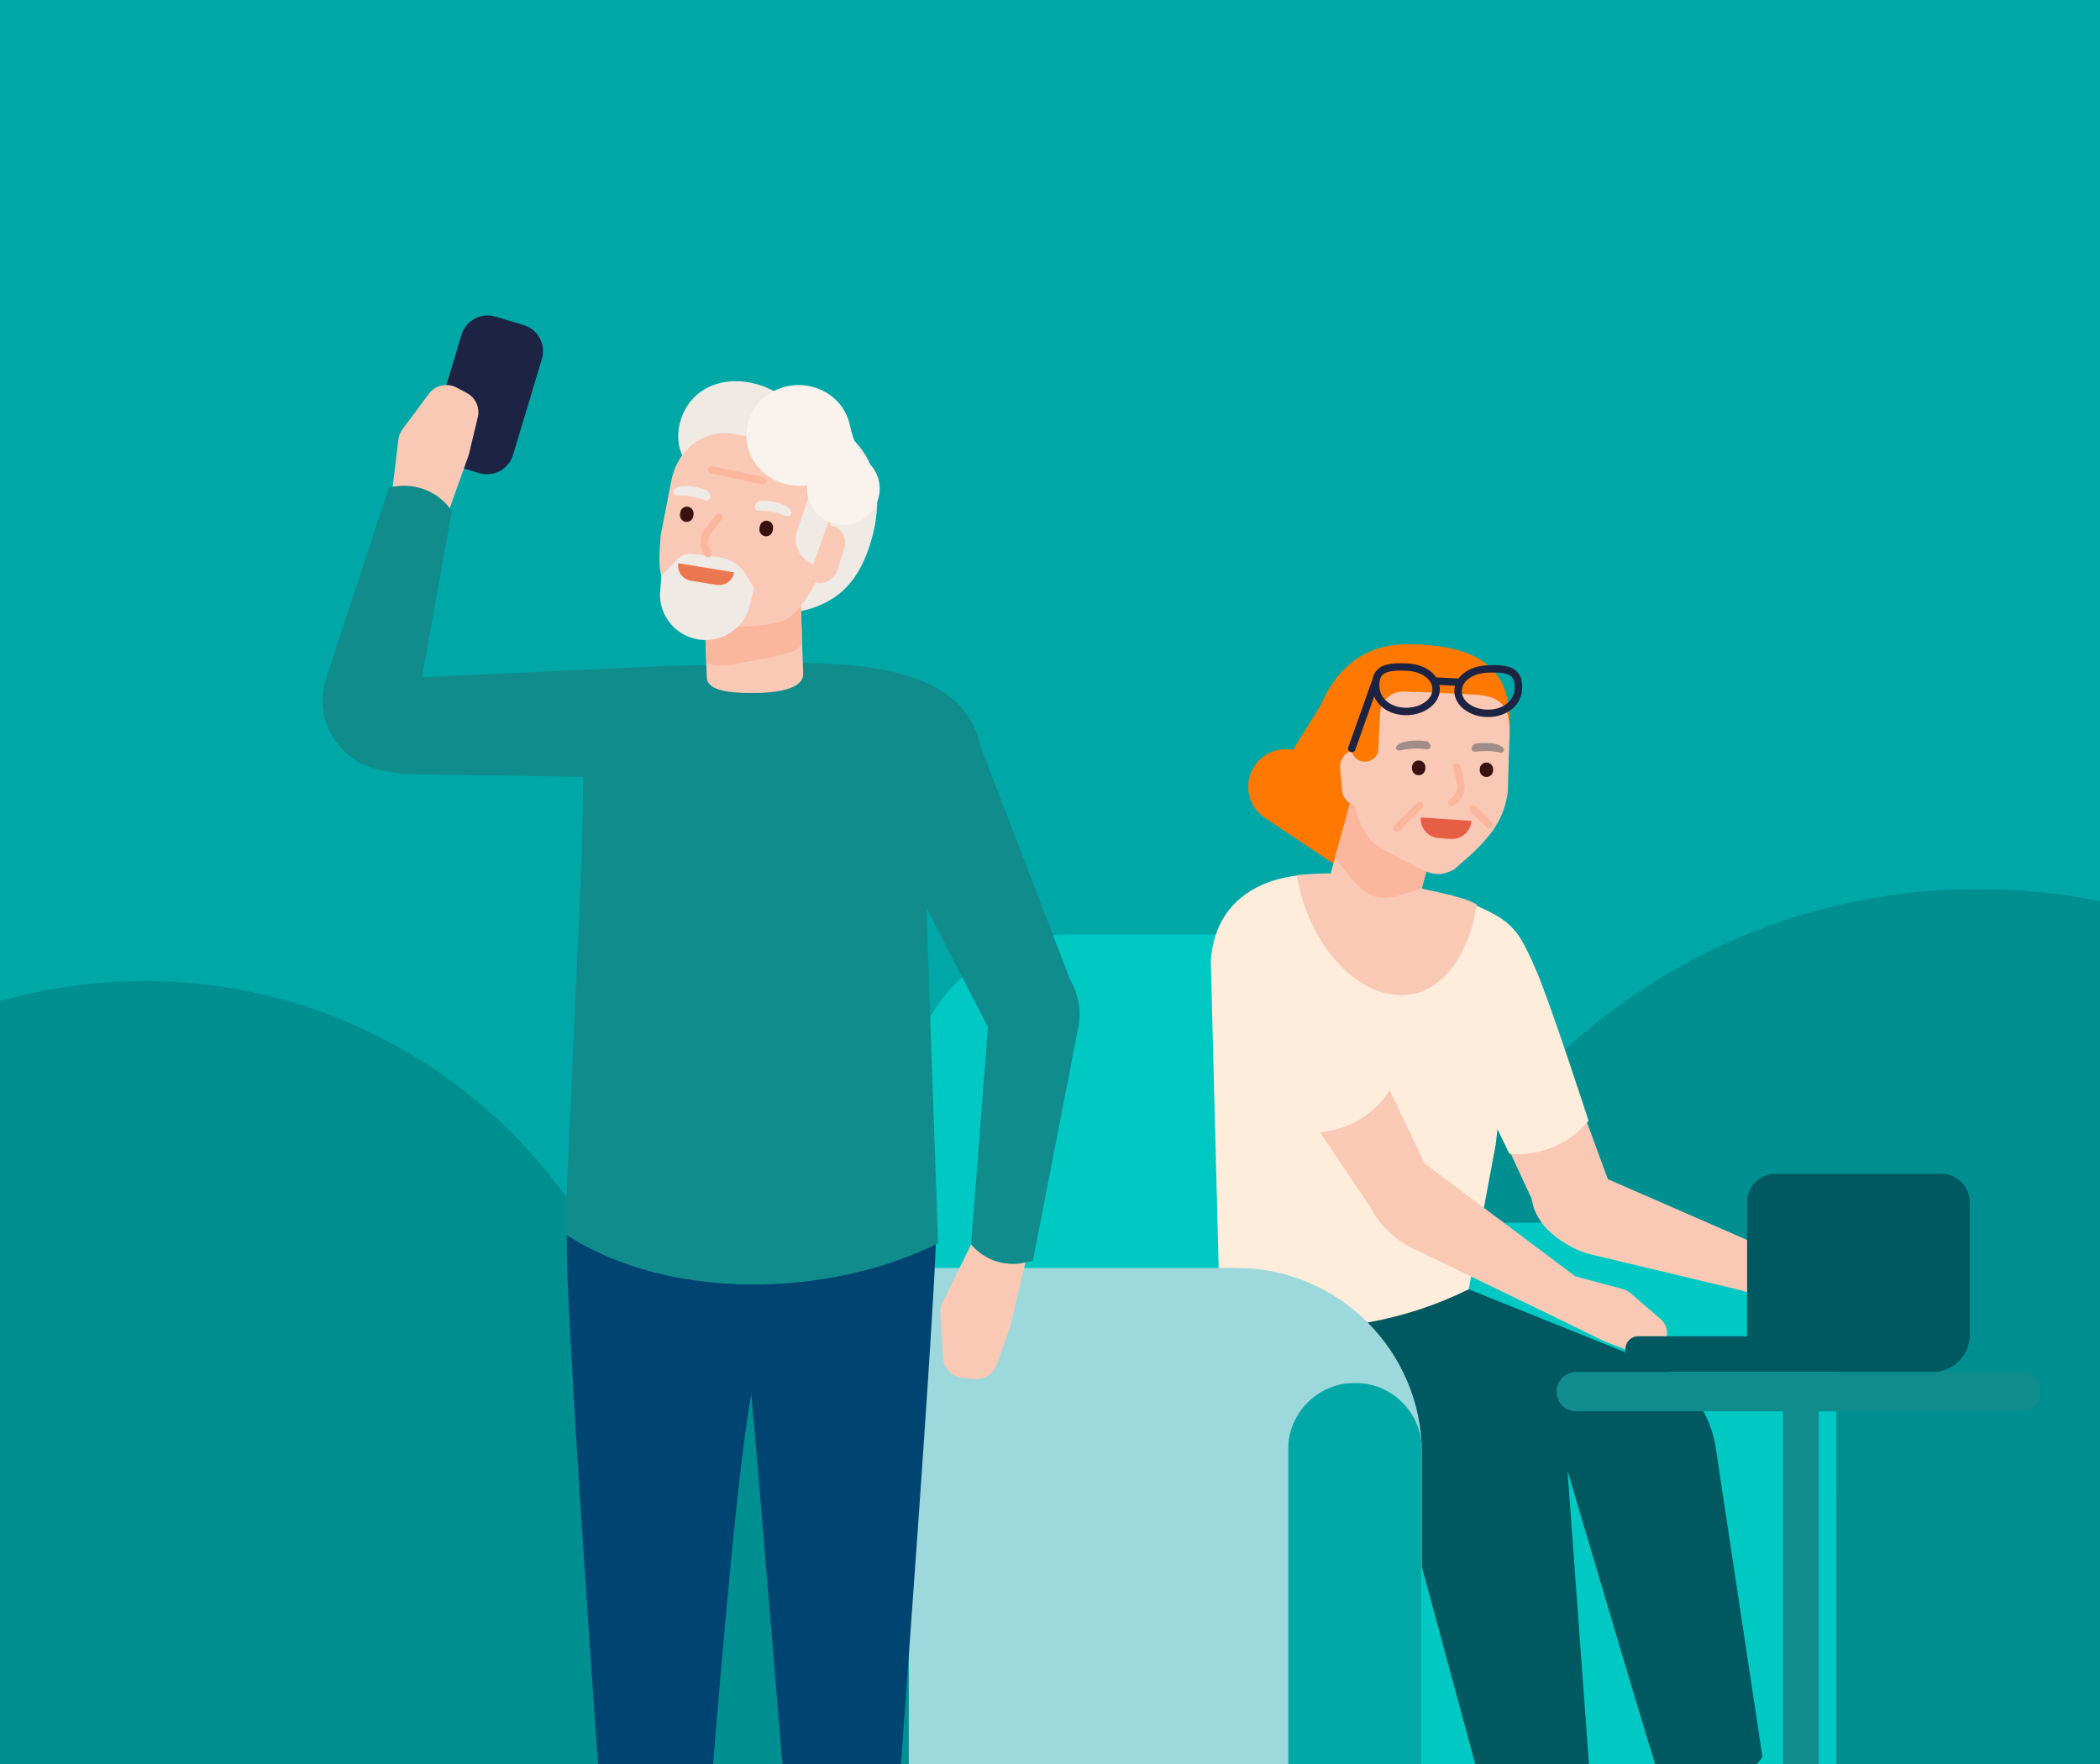
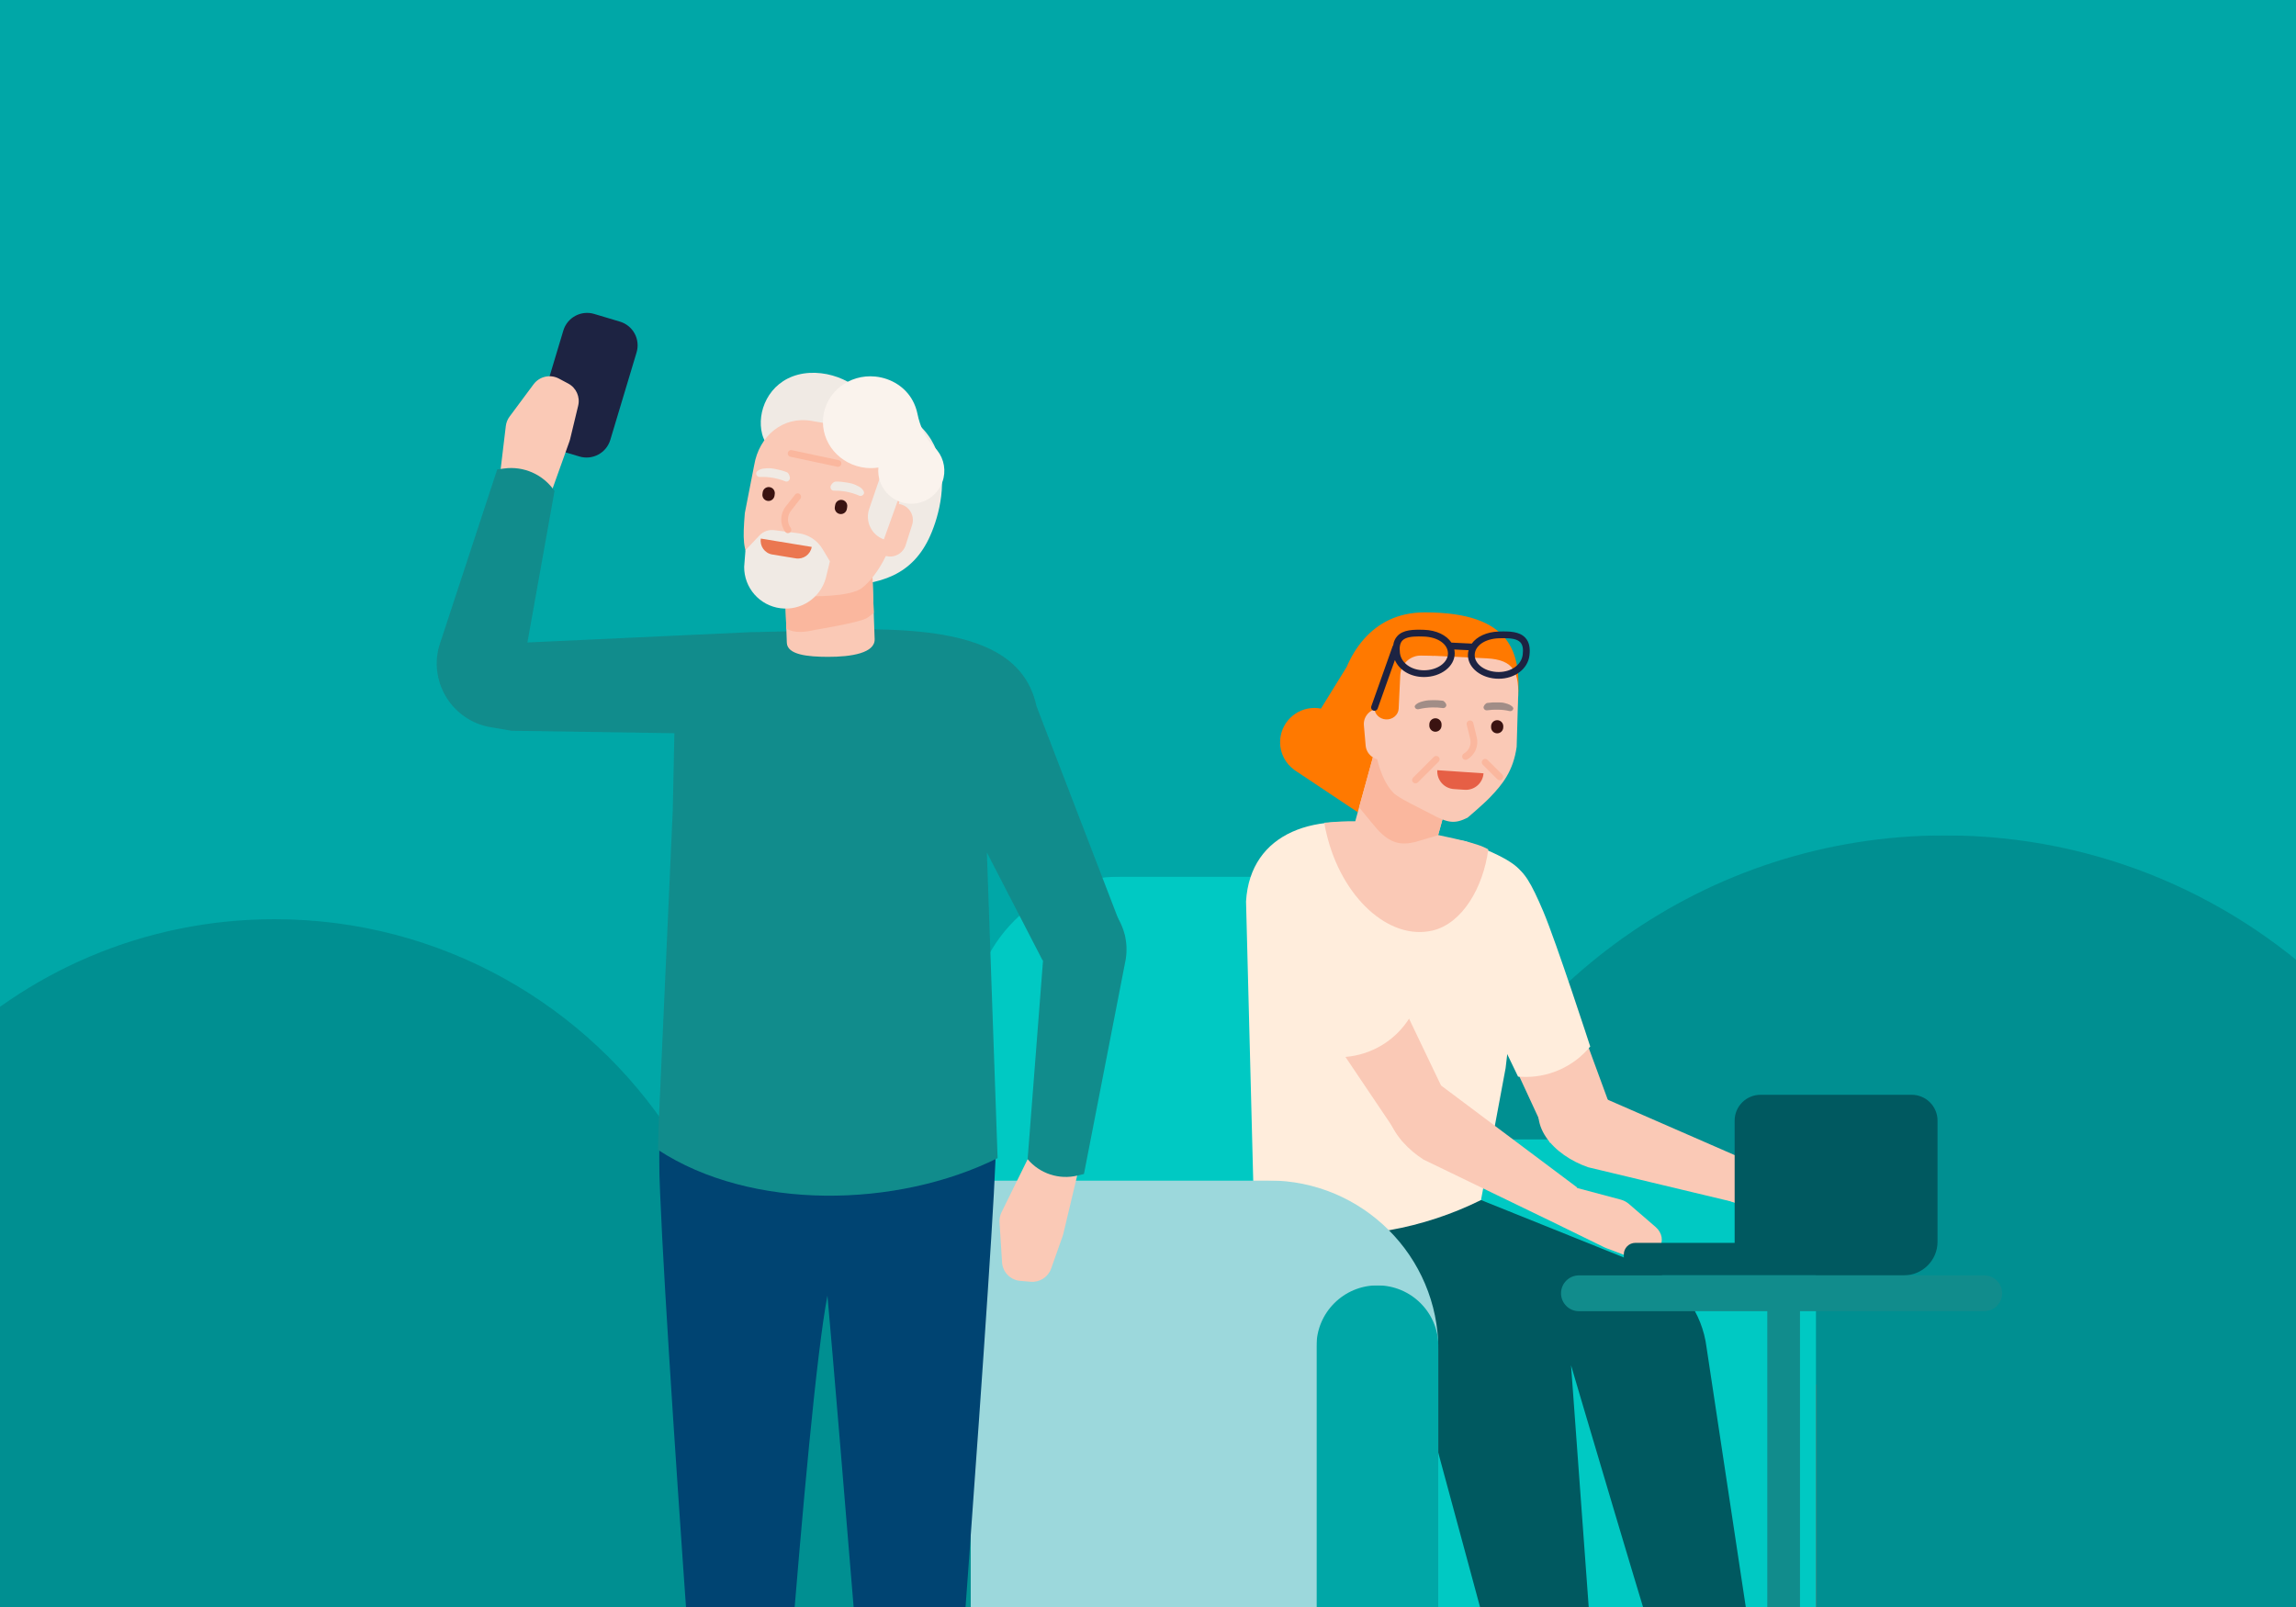
- <svg xmlns="http://www.w3.org/2000/svg" xmlns:xlink="http://www.w3.org/1999/xlink" width="375" height="315" viewBox="0 0 375 315">
+ <svg xmlns="http://www.w3.org/2000/svg" xmlns:xlink="http://www.w3.org/1999/xlink" width="450" height="315" viewBox="0 0 450 315">
  <defs>
-     <path id="a" d="M0-1h375v315H0z" />
-     <path id="c" d="M0 0h411v156.25H0z" />
+     <path id="a" d="M0 0h450v315H0z" />
+     <path id="c" d="M0 0h450v156.25H0z" />
    <path id="e" d="M.108.278h97.94v48.66H.109z" />
    <path id="g" d="M.31.045h165.713V148.21H.31z" />
    <path id="i" d="M.179.272h28.694V55.58H.179z" />
    <path id="k" d="M.34.076h30.875v65.64H.34z" />
    <path id="m" d="M.122.17h96.937v84.771H.122z" />
    <path id="o" d="M.31.175h91.67v88.611H.31z" />
    <path id="q" d="M.207.29H66.2v121.354H.207z" />
    <path id="s" d="M.108.115h23.897v68.048H.108z" />
    <path id="u" d="M.318.274h43.79v66.49H.318z" />
  </defs>
-   <g fill="none" fill-rule="evenodd" transform="translate(0 1)">
+   <g fill="none" fill-rule="evenodd">
    <mask id="b" fill="#fff">
      <use xlink:href="#a" />
    </mask>
    <use fill="#00A7A7" xlink:href="#a" />
    <g mask="url(#b)">
-       <path fill="#00A7A7" d="M-8 314h410.876V41H-8z" />
-       <g transform="translate(-8 157.75)">
+       <path fill="#00A7A7" d="M20 320h410.876V47H20z" />
+       <g transform="translate(0 163.75)">
        <mask id="d" fill="#fff">
          <use xlink:href="#c" />
        </mask>
-         <path fill="#005960" fill-opacity=".3" d="M361.246 0c-46.96 0-86.98 29.635-102.3 71.18-3.69-.377-7.435-.57-11.225-.57-28.022 0-53.57 10.555-72.876 27.893-11.533-23.298-35.443-39.402-63.165-39.766-16.507-25.458-45.214-42.308-77.868-42.308-51.184 0-92.676 41.394-92.676 92.456 0 51.063 41.492 92.457 92.676 92.457 14.765 0 28.72-3.45 41.109-9.578 10.527 6.09 22.755 9.578 35.8 9.578 10.396 0 20.272-2.217 29.184-6.198 7.68 52.538 53.022 92.887 107.816 92.887 46.96 0 86.98-29.635 102.3-71.18 3.69.376 7.435.57 11.225.57 60.182 0 108.969-48.671 108.969-108.71C470.215 48.67 421.428 0 361.245 0" mask="url(#d)" />
+         <path fill="#005960" fill-opacity=".3" d="M381.246 0c-46.96 0-86.98 29.635-102.3 71.18-3.69-.377-7.435-.57-11.225-.57-28.022 0-53.57 10.555-72.876 27.893-11.533-23.298-35.443-39.402-63.165-39.766-16.507-25.458-45.214-42.308-77.868-42.308-51.184 0-92.676 41.394-92.676 92.456 0 51.063 41.492 92.457 92.676 92.457 14.765 0 28.72-3.45 41.109-9.578 10.527 6.09 22.755 9.578 35.8 9.578 10.396 0 20.272-2.217 29.184-6.198 7.68 52.538 53.022 92.887 107.816 92.887 46.96 0 86.98-29.635 102.3-71.18 3.69.376 7.435.57 11.225.57 60.182 0 108.969-48.671 108.969-108.71C490.215 48.67 441.428 0 381.245 0" mask="url(#d)" />
      </g>
-       <path fill="#FF7900" d="M251.188 114.037c-5.328.008-9.183 2.181-11.885 5.255l-.007.009c-1.43 1.626-2.539 3.501-3.366 5.447l-5.034 8.145a6.817 6.817 0 0 0-1.273-.124c-3.717 0-6.733 3.005-6.733 6.715 0 2.228 1.091 4.199 2.771 5.42l-.006.003.094.062c.081.059.169.114.25.17l12.112 8.073.935-2.448.74.517.89-4.105c3.247 2.207 7.397 3.69 11.842 4.839 9.428 2.438 16.4-11.29 17.02-21.196.539-8.602-1.034-16.808-18.35-16.782" />
-       <g transform="translate(229.91 265.063)">
+       <path fill="#FF7900" d="M279.188 120.037c-5.328.008-9.183 2.181-11.885 5.255l-.007.009c-1.43 1.626-2.539 3.501-3.366 5.447l-5.034 8.145a6.817 6.817 0 0 0-1.273-.124c-3.717 0-6.733 3.005-6.733 6.715 0 2.228 1.091 4.199 2.771 5.42l-.006.003.094.062c.081.059.169.114.25.17l12.112 8.073.935-2.448.74.517.89-4.105c3.247 2.207 7.397 3.69 11.842 4.839 9.428 2.438 16.4-11.29 17.02-21.196.539-8.602-1.034-16.808-18.35-16.782" />
+       <g transform="translate(257.91 271.063)">
        <mask id="f" fill="#fff">
          <use xlink:href="#e" />
        </mask>
        <path fill="#C24937" d="M98.049 69.617L.108 87.223l1.103-75.92L98.049.279z" mask="url(#f)" />
      </g>
-       <g transform="translate(161.936 165.79)">
+       <g transform="translate(189.936 171.79)">
        <mask id="h" fill="#fff">
          <use xlink:href="#g" />
        </mask>
        <path fill="#00C9C3" d="M166.023 78.743c0-3.965-1.95-7.461-4.927-9.631-5.605-10.445-16.639-17.556-29.346-17.556h-29.99V9.586H72.394V.044H29.672C13.456.045.31 13.16.31 29.338V94.19h72.085V71.832h.947V173.48l70.871-3.508.069 2.796 21.509-3.865.232-.013V78.743z" mask="url(#h)" />
      </g>
-       <g transform="translate(253.737 258.421)">
+       <g transform="translate(281.737 264.421)">
        <mask id="j" fill="#fff">
          <use xlink:href="#i" />
        </mask>
        <path fill="#FAC9B6" d="M23.362.49C23.237-.867 3.596 4.568 3.596 4.568L.179 7.213 22.371 83.07l6.502.951S25.995 28.99 23.362.49" mask="url(#j)" />
      </g>
-       <g transform="translate(281.767 248.284)">
+       <g transform="translate(309.767 254.284)">
        <mask id="l" fill="#fff">
          <use xlink:href="#k" />
        </mask>
        <path fill="#FAC9B6" d="M.34 15.618l23.151 68.389c.007.037.026.074.038.113l.508 4.39 7.178 1.05L21.009.076.34 15.618z" mask="url(#l)" />
      </g>
-       <g transform="translate(217.647 229.059)">
+       <g transform="translate(245.647 235.059)">
        <mask id="n" fill="#fff">
          <use xlink:href="#m" />
        </mask>
        <path fill="#005960" d="M97.06 83.563L88.827 29.07a20.071 20.071 0 0 0-11.303-15.666L44.62.17 25.567 2.834l-.645-.488-24.8 3.471.074 8.031C.272 22.241 5.72 29.652 13.72 32.254c0 0 20.048 6.554 20.493 9.925l15.109 55.856s4.513.638 9.855-.288c4.89-.844 7.51-4.684 7.51-4.684l-4.42-60.496S79.174 89.879 79.5 89.879c9.66.138 16.951-4.253 17.56-6.316" mask="url(#n)" />
      </g>
-       <path fill="#FAC9B6" d="M287.605 210.904l-11.804 7.118-17.591-38.019c-4.439-9.985-2.62-12.757 2-14.868 6.331-2.8 11.227 2.802 13.39 7.644l14.005 38.125zM308.814 220.26l-2.395 7.305 10.77 4.284c.113.044.232.088.35.12l5.775 1.707c1.51.444 3.071-.056 3.792-1.226l.84-1.35c.784-1.27.351-2.959-1.009-3.966l-5.579-4.128a4.095 4.095 0 0 0-1.63-.707l-10.914-2.038z" />
-       <path fill="#FAC9B6" d="M283.26 222.8l28.512 6.823h.458c2.395-2.308 2.94-5.379 1.498-8.443l-36.842-16.08-2.026 2.778c-4.087 6.466 1.674 12.589 8.4 14.922" />
-       <path fill="#FFEDDC" d="M262.266 229.229a66.797 66.797 0 0 1-36.705 6.573l-7.692-.82-1.655-64.29c.815-13.59 13.792-18.03 28.649-14.27l14.375 2.48c16.563 6.523 11.917 6.933 10.206 24.538l-2.357 19.934-4.821 25.855z" />
-       <path fill="#FAC9B6" d="M254.43 206.77l-7.605 10.932-25.753-38.25c-5.485-9.452-2.733-13 1.637-15.592 5.992-3.46 11.465 1.586 14.136 6.17l17.585 36.74z" />
-       <path fill="#FFEDDC" d="M248.355 193.381a16.352 16.352 0 0 1-12.632 7.792l-.527.044-14.456-21.533c-5.486-9.452-2.627-13.548 1.743-16.14 5.993-3.46 12.112 1.663 14.782 6.246l11.09 23.591zM283.675 199.134a16.372 16.372 0 0 1-13.61 5.935l-.533-.03-11.26-23.352c-4.1-10.13-.69-13.784 4-15.734 6.426-2.583 7.385-4.652 12.2 6.701 2.539 5.985 9.203 26.48 9.203 26.48" />
-       <path fill="#FAC9B6" d="M278.954 226.296l-2.946 7.098 10.413 5.091a3.4 3.4 0 0 0 .344.15l5.624 2.133c1.473.563 3.071.181 3.874-.932l.94-1.282c.878-1.207.577-2.92-.702-4.034l-5.253-4.534a4.033 4.033 0 0 0-1.568-.832l-10.726-2.858z" />
-       <path fill="#FAC9B6" d="M251.026 221.311l24.982 12.083s5.742-3.358 5.046-6.673L248.9 202.624l-2.607 2.239c-5.467 5.36-1.273 12.64 4.733 16.448M263.695 160.505c-2.156-1.343-7.811-2.356-11.322-3.14l-11.09-1.968c-3.297-.735-7.084-.325-9.723-.128.144 1.012.195 1.142.433 2.17 2.952 12.478 12.25 20.968 20.775 18.963 5.8-1.363 9.918-8.36 10.927-15.897" />
-       <path fill="#FAC9B6" d="M252.612 162.26l5.103-18.586-15.76-4.449-5.11 18.586c-.714 2.522 3.442 4.246 7.711 5.243 3.667.855 7.441 1.368 8.056-.794" />
-       <path fill="#FAB79E" d="M241.729 140.132l15.76 4.449-3.63 13.136c-2.22.673-4.532 1.342-4.532 1.342-2.746.646-4.796.31-7.379-2.49 0 0-2.42-2.864-3.573-4.317l3.354-12.12z" />
-       <path fill="#FAC9B6" d="M245.064 149.376c1.09 1.134 5.516 3.151 7.372 4.16 3.348 1.82 4.677 2.002 7.203.74 0 0 3.066-2.596 4.426-4.017 2.414-2.52 4.533-5.13 5.19-9.874l.264-9.104c.295-5.451-.715-7.963-6.181-8.237l-12.701-.614c-5.285-.265-8.382 1.933-8.883 7.186-.094.985-.377 9.697-.377 9.697 0 1.463.91 7.174 3.687 10.063" />
-       <path fill="#FAC9B6" d="M242.932 142.89l4.502-.392-.772-8.809-3.761-.726c-1.975-.381-3.761 1.227-3.586 3.224l.345 3.96a3.02 3.02 0 0 0 3.272 2.743" />
-       <path fill="#FAB79E" d="M259.238 142.95a.674.674 0 0 1-.577-.331.664.664 0 0 1 .245-.903 2.63 2.63 0 0 0 1.241-2.889l-.67-2.749a.662.662 0 1 1 1.284-.314l.671 2.75a3.952 3.952 0 0 1-1.862 4.347.67.67 0 0 1-.332.088" />
-       <path fill="#3A1311" d="M265.407 137.747a1.195 1.195 0 0 1-1.166-1.221l.006-.253a1.196 1.196 0 0 1 2.388.054l-.006.254a1.196 1.196 0 0 1-1.222 1.166M253.301 137.433a1.202 1.202 0 0 1-1.166-1.22l.006-.254a1.196 1.196 0 0 1 1.223-1.166 1.202 1.202 0 0 1 1.172 1.22l-.006.254a1.205 1.205 0 0 1-1.229 1.166" />
-       <path fill="#A18D87" d="M254.925 132.793a.612.612 0 0 0 .545-.509c.05-.326-.388-.888-.727-.935-.746-.104-1.298-.12-2.056-.103-.984.024-1.286.062-2.232.342-.677.2-1.254.67-1.179.991a.62.62 0 0 0 .74.438c.884-.21 1.78-.325 2.677-.347.696-.016 1.392.025 2.075.12a.59.59 0 0 0 .157.003M263.313 133.233a.613.613 0 0 1-.546-.508c-.05-.327.39-.89.728-.936.745-.105 1.291-.12 2.056-.103.984.023.922-.01 1.874.27.671.2 1.254.67 1.173.991a.62.62 0 0 1-.74.438c-.878-.209-1.417-.253-2.313-.275a12.835 12.835 0 0 0-2.075.12.606.606 0 0 1-.157.003" />
-       <path fill="#E65F45" d="M256.943 148.67l2.113.143a3.473 3.473 0 0 0 3.705-3.23l-9.059-.61a3.479 3.479 0 0 0 3.241 3.696" />
-       <path fill="#FF7900" d="M243.647 135.017c-1.304-.063-2.326-1.11-2.263-2.325l.476-9.906c.057-1.217 2.439-1.275 2.439-1.275 1.304.062 8.77-.174 8.708 1.043l-2.414-.056a4.06 4.06 0 0 0-4.15 3.857l-.314 6.565c-.062 1.216-1.178 2.16-2.482 2.097" />
-       <g transform="translate(161.936 225.214)">
+       <path fill="#FAC9B6" d="M315.605 216.904l-11.804 7.118-17.591-38.019c-4.439-9.985-2.62-12.757 2-14.868 6.331-2.8 11.227 2.802 13.39 7.644l14.005 38.125zM336.814 226.26l-2.395 7.305 10.77 4.284c.113.044.232.088.35.12l5.775 1.707c1.51.444 3.071-.056 3.792-1.226l.84-1.35c.784-1.27.351-2.959-1.009-3.966l-5.579-4.128a4.095 4.095 0 0 0-1.63-.707l-10.914-2.038z" />
+       <path fill="#FAC9B6" d="M311.26 228.8l28.512 6.823h.458c2.395-2.308 2.94-5.379 1.498-8.443l-36.842-16.08-2.026 2.778c-4.087 6.466 1.674 12.589 8.4 14.922" />
+       <path fill="#FFEDDC" d="M290.266 235.229a66.797 66.797 0 0 1-36.705 6.573l-7.692-.82-1.655-64.29c.815-13.59 13.792-18.03 28.649-14.27l14.375 2.48c16.563 6.523 11.917 6.933 10.206 24.538l-2.357 19.934-4.821 25.855z" />
+       <path fill="#FAC9B6" d="M282.43 212.77l-7.605 10.932-25.753-38.25c-5.485-9.452-2.733-13 1.637-15.592 5.992-3.46 11.465 1.586 14.136 6.17l17.585 36.74z" />
+       <path fill="#FFEDDC" d="M276.355 199.381a16.352 16.352 0 0 1-12.632 7.792l-.527.044-14.456-21.533c-5.486-9.452-2.627-13.548 1.743-16.14 5.993-3.46 12.112 1.663 14.782 6.246l11.09 23.591zM311.675 205.134a16.372 16.372 0 0 1-13.61 5.935l-.533-.03-11.26-23.352c-4.1-10.13-.69-13.784 4-15.734 6.426-2.583 7.385-4.652 12.2 6.701 2.539 5.985 9.203 26.48 9.203 26.48" />
+       <path fill="#FAC9B6" d="M306.954 232.296l-2.946 7.098 10.413 5.091a3.4 3.4 0 0 0 .344.15l5.624 2.133c1.473.563 3.071.181 3.874-.932l.94-1.282c.878-1.207.577-2.92-.702-4.034l-5.253-4.534a4.033 4.033 0 0 0-1.568-.832l-10.726-2.858z" />
+       <path fill="#FAC9B6" d="M279.026 227.311l24.982 12.083s5.742-3.358 5.046-6.673L276.9 208.624l-2.607 2.239c-5.467 5.36-1.273 12.64 4.733 16.448M291.695 166.505c-2.156-1.343-7.811-2.356-11.322-3.14l-11.09-1.968c-3.297-.735-7.084-.325-9.723-.128.144 1.012.195 1.142.433 2.17 2.952 12.478 12.25 20.968 20.775 18.963 5.8-1.363 9.918-8.36 10.927-15.897" />
+       <path fill="#FAC9B6" d="M280.612 168.26l5.103-18.586-15.76-4.449-5.11 18.586c-.714 2.522 3.442 4.246 7.711 5.243 3.667.855 7.441 1.368 8.056-.794" />
+       <path fill="#FAB79E" d="M269.729 146.132l15.76 4.449-3.63 13.136c-2.22.673-4.532 1.342-4.532 1.342-2.746.646-4.796.31-7.379-2.49 0 0-2.42-2.864-3.573-4.317l3.354-12.12z" />
+       <path fill="#FAC9B6" d="M273.064 155.376c1.09 1.134 5.516 3.151 7.372 4.16 3.348 1.82 4.677 2.002 7.203.74 0 0 3.066-2.596 4.426-4.017 2.414-2.52 4.533-5.13 5.19-9.874l.264-9.104c.295-5.451-.715-7.963-6.181-8.237l-12.701-.614c-5.285-.265-8.382 1.933-8.883 7.186-.094.985-.377 9.697-.377 9.697 0 1.463.91 7.174 3.687 10.063" />
+       <path fill="#FAC9B6" d="M270.932 148.89l4.502-.392-.772-8.809-3.761-.726c-1.975-.381-3.761 1.227-3.586 3.224l.345 3.96a3.02 3.02 0 0 0 3.272 2.743" />
+       <path fill="#FAB79E" d="M287.238 148.95a.674.674 0 0 1-.577-.331.664.664 0 0 1 .245-.903 2.63 2.63 0 0 0 1.241-2.889l-.67-2.749a.662.662 0 1 1 1.284-.314l.671 2.75a3.952 3.952 0 0 1-1.862 4.347.67.67 0 0 1-.332.088" />
+       <path fill="#3A1311" d="M293.407 143.747a1.195 1.195 0 0 1-1.166-1.221l.006-.253a1.196 1.196 0 0 1 2.388.054l-.006.254a1.196 1.196 0 0 1-1.222 1.166M281.301 143.433a1.202 1.202 0 0 1-1.166-1.22l.006-.254a1.196 1.196 0 0 1 1.223-1.166 1.202 1.202 0 0 1 1.172 1.22l-.006.254a1.205 1.205 0 0 1-1.229 1.166" />
+       <path fill="#A18D87" d="M282.925 138.793a.612.612 0 0 0 .545-.509c.05-.326-.388-.888-.727-.935-.746-.104-1.298-.12-2.056-.103-.984.024-1.286.062-2.232.342-.677.2-1.254.67-1.179.991a.62.62 0 0 0 .74.438c.884-.21 1.78-.325 2.677-.347.696-.016 1.392.025 2.075.12a.59.59 0 0 0 .157.003M291.313 139.233a.613.613 0 0 1-.546-.508c-.05-.327.39-.89.728-.936.745-.105 1.291-.12 2.056-.103.984.023.922-.01 1.874.27.671.2 1.254.67 1.173.991a.62.62 0 0 1-.74.438c-.878-.209-1.417-.253-2.313-.275a12.835 12.835 0 0 0-2.075.12.606.606 0 0 1-.157.003" />
+       <path fill="#E65F45" d="M284.943 154.67l2.113.143a3.473 3.473 0 0 0 3.705-3.23l-9.059-.61a3.479 3.479 0 0 0 3.241 3.696" />
+       <path fill="#FF7900" d="M271.647 141.017c-1.304-.063-2.326-1.11-2.263-2.325l.476-9.906c.057-1.217 2.439-1.275 2.439-1.275 1.304.062 8.77-.174 8.708 1.043l-2.414-.056a4.06 4.06 0 0 0-4.15 3.857l-.314 6.565c-.062 1.216-1.178 2.16-2.482 2.097" />
+       <g transform="translate(189.936 231.214)">
        <mask id="p" fill="#fff">
          <use xlink:href="#o" />
        </mask>
        <path fill="#9CD8DC" d="M58.722.175H.31v112.456l67.772 14.44 23.897-4.978v-88.74C91.98 15.03 77.091.175 58.722.175" mask="url(#p)" />
      </g>
-       <path fill="#1D2342" d="M270.961 119.022c-1.153-1.259-3.14-1.301-5.247-1.23-2.351.078-4.263.991-5.26 2.365l-3.987-.196c-.965-1.453-2.928-2.427-5.36-2.507-2.106-.07-4.1-.029-5.247 1.23-.433.474-.703 1.07-.803 1.797a.598.598 0 0 0-.106.17l-4.194 11.82a.662.662 0 0 0 1.247.442l3.386-9.538c.84 1.988 3.046 3.334 5.698 3.334 3.323 0 6.025-2.076 6.025-4.627 0-.264-.032-.52-.082-.77l2.803.139a3.808 3.808 0 0 0-.132.969c0 2.55 2.708 4.627 6.03 4.627 3.16 0 5.7-1.911 6.025-4.545.194-1.544-.062-2.682-.796-3.48m-19.873 6.365c-2.482 0-4.463-1.424-4.714-3.387-.138-1.136.012-1.93.464-2.424.62-.678 1.868-.821 3.222-.821.333 0 .671.01 1.003.02 2.74.092 4.727 1.482 4.727 3.307 0 1.822-2.113 3.305-4.702 3.305m19.353-3.05c-.245 1.963-2.226 3.388-4.708 3.388-2.596 0-4.702-1.483-4.702-3.305 0-1.825 1.987-3.215 4.727-3.307a29.1 29.1 0 0 1 1.003-.02c1.354 0 2.602.142 3.222.821.452.494.602 1.287.458 2.423M85.565 83.48l-5.044-1.508a4.847 4.847 0 0 1-3.26-6.036l5.15-17.147a4.861 4.861 0 0 1 6.05-3.252l5.044 1.508a4.846 4.846 0 0 1 3.26 6.036l-5.15 17.146a4.86 4.86 0 0 1-6.05 3.253" />
-       <g transform="translate(100.97 192.356)">
+       <path fill="#1D2342" d="M298.961 125.022c-1.153-1.259-3.14-1.301-5.247-1.23-2.351.078-4.263.991-5.26 2.365l-3.987-.196c-.965-1.453-2.928-2.427-5.36-2.507-2.106-.07-4.1-.029-5.247 1.23-.433.474-.702 1.07-.803 1.797a.598.598 0 0 0-.106.17l-4.194 11.82a.662.662 0 0 0 1.247.442l3.386-9.538c.84 1.988 3.046 3.334 5.698 3.334 3.323 0 6.025-2.076 6.025-4.627 0-.264-.032-.52-.082-.77l2.803.139a3.808 3.808 0 0 0-.132.969c0 2.55 2.708 4.627 6.03 4.627 3.16 0 5.7-1.911 6.025-4.545.194-1.544-.062-2.682-.796-3.48m-19.873 6.365c-2.482 0-4.463-1.424-4.714-3.387-.138-1.136.012-1.93.464-2.424.62-.678 1.868-.821 3.222-.821.333 0 .671.01 1.003.02 2.74.092 4.727 1.482 4.727 3.307 0 1.822-2.113 3.305-4.702 3.305m19.353-3.05c-.245 1.963-2.226 3.388-4.708 3.388-2.596 0-4.702-1.483-4.702-3.305 0-1.825 1.987-3.215 4.727-3.307a29.1 29.1 0 0 1 1.003-.02c1.354 0 2.602.142 3.222.821.452.494.602 1.287.458 2.423M113.565 89.48l-5.044-1.508a4.847 4.847 0 0 1-3.26-6.036l5.15-17.147a4.861 4.861 0 0 1 6.05-3.252l5.044 1.508a4.846 4.846 0 0 1 3.26 6.036l-5.15 17.146a4.86 4.86 0 0 1-6.05 3.253" />
+       <g transform="translate(128.97 198.356)">
        <mask id="r" fill="#fff">
          <use xlink:href="#q" />
        </mask>
        <path fill="#004472" d="M.27 25.941C.497 23.507 8.018 4.882 8.018 4.882c7.08.549 14.775-.732 21.13-1.184C33.864-2.598 47.41 1.701 60.7 2.003c0 0 5.17 12.279 5.494 23.929.294 10.597-10.84 156.72-10.84 156.72-.384 2.27-11.538 2.076-11.65-.538 0 0-8.522-104.682-10.5-126.502-4.264 22.052-11.374 126.79-11.374 126.79-.374 2.589-11.492 1.663-11.644-.632 0 0-10.9-145.273-9.916-155.829" mask="url(#r)" />
      </g>
-       <path fill="#FAC9B6" d="M69.646 89.952l9.59 2.8 4.38-12.258c.047-.13.086-.263.119-.397l1.584-6.577a3.886 3.886 0 0 0-1.956-4.342l-1.818-.967a3.906 3.906 0 0 0-4.969 1.116l-4.702 6.332a3.891 3.891 0 0 0-.739 1.854l-1.49 12.439z" />
-       <path fill="#118C8C" d="M192.542 177.682l-17.395-45.258c-2.223-10.295-12.113-15.232-34.12-15.05l-20.46.518h-.008a12.022 12.022 0 0 0-1.07.006l-44.12 2.037 5.312-29.688a10.28 10.28 0 0 0-9.89-4.413l-1.34.181-11.421 34.759c-1.93 7.223 2.785 14.537 10.173 15.781l4.07.686 31.903.48-.316 15.052-2.789 62.074-.107 4.544c18.218 11.944 46.771 11.465 66.56 1.621l-2.103-59.91 10.923 21.156 16.198-4.576z" />
-       <path fill="#F0EAE4" d="M142.456 73.618c1.122 4.304-2.689 9.017-8.51 10.527-5.82 1.51-11.449-.755-12.57-5.06-1.122-4.303 1.218-10.136 7.04-11.646 5.822-1.51 12.918 1.875 14.04 6.179" />
-       <path fill="#F0EAE4" d="M154.32 98.997c-3.4 7.66-9.655 9.81-18.722 9.81-9.067 0-16.417-7.333-16.417-16.379 0-9.046 5.041-20.166 14.108-20.316 27.614-.457 24.703 18.613 21.031 26.885" />
-       <path fill="#FAC9B6" d="M126.212 119.994l-.71-20.255 17.212-.742.71 20.254c.12 2.755-4.55 3.515-9.166 3.502-3.957-.011-7.944-.397-8.046-2.76" />
-       <path fill="#FAB79E" d="M143.247 114.125l-.504-14.383-17.212.743.588 16.78c1.672.84 3.385.715 5.746.177 0 0 8.727-1.417 10.107-2.33.444-.292.87-.626 1.275-.987" />
-       <path fill="#FAC9B6" d="M140.978 109.23c-2.374 1.872-10.51 1.645-10.51 1.645-3.545.808-5.633.696-8.305-2.244-1.287-2.032-1.94-3.036-3.02-4.593-1.54-2.217-1.577-4.446-1.16-9.467l1.834-9.404c.957-5.66 5.57-9.643 11.24-8.668l10.638 1.812c5.482.942 7.7 6.029 7 11.534-.132 1.032-1.857 10.037-1.857 10.037-.334 1.504-2.549 6.735-5.86 9.347" />
-       <path fill="#FAC9B6" d="M145.503 102.94l-4.525-1.436 2.827-8.863 4.028.12c2.112.063 3.576 2.125 2.936 4.132l-1.272 3.986a3.181 3.181 0 0 1-3.994 2.06" />
-       <path fill="#3A1311" d="M136.606 94.753a1.197 1.197 0 0 1-.986-1.372l.064-.385a1.196 1.196 0 1 1 2.36.388l-.063.385a1.199 1.199 0 0 1-1.375.984M122.455 92.188a1.198 1.198 0 0 1-1.024-1.344l.053-.387a1.197 1.197 0 0 1 2.37.323l-.052.387a1.2 1.2 0 0 1-1.347 1.021" />
-       <path fill="#F0EAE4" d="M135.24 90.157c-.284-.077-.484-.364-.47-.708.017-.41.608-1.037.976-1.045.826-.017 1.412.046 2.222.182 1.05.177 1.362.269 2.314.757.679.347 1.196 1.014 1.041 1.399-.153.382-.551.564-.886.428a11.992 11.992 0 0 0-2.786-.83 12.085 12.085 0 0 0-2.243-.162.631.631 0 0 1-.167-.021M126.097 88.399c.292.028.581-.168.692-.496.13-.389-.198-1.184-.54-1.322-.765-.309-1.336-.459-2.141-.619-1.044-.208-1.368-.232-2.432-.115-.759.084-1.48.524-1.473.937.008.413.314.725.676.716a11.956 11.956 0 0 1 5.053.859c.054.02.11.034.165.04M133.206 101.606a6.454 6.454 0 0 0-4.723-3.08l-4.752-.607a3.361 3.361 0 0 0-2.862 1.02l-2.764 2.908-.254 3.25a8.132 8.132 0 0 0 7.116 8.13 8.145 8.145 0 0 0 8.874-5.868l.813-3.337-1.448-2.416z" />
-       <path fill="#EB7750" d="M127.961 103.447l-4.597-.755a2.718 2.718 0 0 1-2.244-3.123l9.972 1.638a2.724 2.724 0 0 1-3.13 2.24" />
-       <path fill="#FAB79E" d="M126.425 98.507a.66.66 0 0 1-.538-.275 4.124 4.124 0 0 1 .096-4.93l1.837-2.347a.665.665 0 0 1 .93-.114.66.66 0 0 1 .114.928l-1.837 2.347a2.798 2.798 0 0 0-.065 3.344.659.659 0 0 1-.537 1.047" />
-       <path fill="#FAC9B6" d="M173.833 220.373l9.573 2.86-3.014 12.66a4.001 4.001 0 0 1-.118.398l-2.26 6.379a3.9 3.9 0 0 1-4.01 2.577l-2.053-.175a3.895 3.895 0 0 1-3.558-3.634l-.49-7.866a3.883 3.883 0 0 1 .393-1.955l5.537-11.244z" />
-       <path fill="#118C8C" d="M192.642 182.008l-8.195 42.112-1.25.304a9.78 9.78 0 0 1-9.789-3.203l4.138-53.387 3.918.249c7.11.45 12.288 6.905 11.178 13.925" />
-       <g transform="translate(229.91 245.837)">
+       <path fill="#FAC9B6" d="M97.646 95.952l9.59 2.8 4.38-12.258c.047-.13.086-.263.119-.397l1.584-6.577a3.886 3.886 0 0 0-1.956-4.342l-1.818-.967a3.906 3.906 0 0 0-4.969 1.116l-4.702 6.332a3.891 3.891 0 0 0-.739 1.854l-1.49 12.439z" />
+       <path fill="#118C8C" d="M220.542 183.682l-17.395-45.258c-2.223-10.295-12.113-15.232-34.12-15.05l-20.46.518h-.008a12.022 12.022 0 0 0-1.07.006l-44.12 2.037 5.312-29.688a10.28 10.28 0 0 0-9.89-4.413l-1.34.181-11.421 34.759c-1.93 7.223 2.785 14.537 10.173 15.781l4.07.686 31.903.48-.316 15.052-2.789 62.074-.107 4.544c18.218 11.944 46.771 11.465 66.56 1.621l-2.103-59.91 10.923 21.156 16.198-4.576z" />
+       <path fill="#F0EAE4" d="M170.456 79.618c1.122 4.304-2.689 9.017-8.51 10.527-5.82 1.51-11.449-.755-12.57-5.06-1.122-4.303 1.218-10.136 7.04-11.646 5.822-1.51 12.918 1.875 14.04 6.179" />
+       <path fill="#F0EAE4" d="M182.32 104.997c-3.4 7.66-9.655 9.81-18.722 9.81-9.067 0-16.417-7.333-16.417-16.379 0-9.046 5.041-20.166 14.108-20.316 27.614-.457 24.703 18.613 21.031 26.885" />
+       <path fill="#FAC9B6" d="M154.212 125.994l-.71-20.255 17.212-.742.71 20.254c.12 2.755-4.55 3.515-9.166 3.502-3.957-.011-7.944-.397-8.046-2.76" />
+       <path fill="#FAB79E" d="M171.247 120.125l-.504-14.383-17.212.743.588 16.78c1.672.84 3.385.715 5.746.177 0 0 8.727-1.417 10.107-2.33.444-.292.87-.626 1.275-.987" />
+       <path fill="#FAC9B6" d="M168.978 115.23c-2.374 1.872-10.51 1.645-10.51 1.645-3.545.808-5.633.696-8.305-2.244-1.287-2.032-1.94-3.036-3.02-4.593-1.54-2.217-1.577-4.446-1.16-9.467l1.834-9.404c.957-5.66 5.57-9.643 11.24-8.668l10.638 1.812c5.482.942 7.7 6.029 7 11.534-.132 1.032-1.857 10.037-1.857 10.037-.334 1.504-2.549 6.735-5.86 9.347" />
+       <path fill="#FAC9B6" d="M173.503 108.94l-4.525-1.436 2.827-8.863 4.028.12c2.112.063 3.576 2.125 2.936 4.132l-1.272 3.986a3.181 3.181 0 0 1-3.994 2.06" />
+       <path fill="#3A1311" d="M164.606 100.753a1.197 1.197 0 0 1-.986-1.372l.064-.385a1.196 1.196 0 1 1 2.36.388l-.063.385a1.199 1.199 0 0 1-1.375.984M150.455 98.188a1.198 1.198 0 0 1-1.024-1.344l.053-.387a1.197 1.197 0 0 1 2.37.323l-.052.387a1.2 1.2 0 0 1-1.347 1.021" />
+       <path fill="#F0EAE4" d="M163.24 96.157c-.284-.077-.484-.364-.47-.708.017-.41.608-1.037.976-1.045.826-.017 1.412.046 2.222.182 1.05.177 1.362.269 2.314.757.679.347 1.196 1.014 1.041 1.399-.153.382-.551.564-.886.428a11.992 11.992 0 0 0-2.786-.83 12.085 12.085 0 0 0-2.243-.162.631.631 0 0 1-.167-.021M154.097 94.399c.292.028.581-.168.692-.496.13-.389-.198-1.184-.54-1.322-.765-.309-1.336-.459-2.141-.619-1.044-.208-1.368-.232-2.432-.115-.759.084-1.48.524-1.473.937.008.413.314.725.676.716a11.956 11.956 0 0 1 5.053.859c.054.02.11.034.165.04M161.206 107.606a6.454 6.454 0 0 0-4.723-3.08l-4.752-.607a3.361 3.361 0 0 0-2.862 1.02l-2.764 2.908-.254 3.25a8.132 8.132 0 0 0 7.116 8.13 8.145 8.145 0 0 0 8.874-5.868l.813-3.337-1.448-2.416z" />
+       <path fill="#EB7750" d="M155.961 109.447l-4.597-.755a2.718 2.718 0 0 1-2.244-3.123l9.972 1.638a2.724 2.724 0 0 1-3.13 2.24" />
+       <path fill="#FAB79E" d="M154.425 104.507a.66.66 0 0 1-.538-.275 4.124 4.124 0 0 1 .096-4.93l1.837-2.347a.665.665 0 0 1 .93-.114.66.66 0 0 1 .114.928l-1.837 2.347a2.798 2.798 0 0 0-.065 3.344.659.659 0 0 1-.537 1.047" />
+       <path fill="#FAC9B6" d="M201.833 226.373l9.573 2.86-3.014 12.66a4.001 4.001 0 0 1-.118.398l-2.26 6.379a3.9 3.9 0 0 1-4.01 2.577l-2.053-.175a3.895 3.895 0 0 1-3.558-3.634l-.49-7.866a3.883 3.883 0 0 1 .393-1.955l5.537-11.244z" />
+       <path fill="#118C8C" d="M220.642 188.008l-8.195 42.112-1.25.304a9.78 9.78 0 0 1-9.789-3.203l4.138-53.387 3.918.249c7.11.45 12.288 6.905 11.178 13.925" />
+       <g transform="translate(257.91 251.837)">
        <mask id="t" fill="#fff">
          <use xlink:href="#s" />
        </mask>
        <path fill="#00A7A7" d="M12.056.115C5.456.115.108 5.45.108 12.035v94.413l23.897-4.297V12.036C24.005 5.45 18.658.115 12.056.115" mask="url(#t)" />
      </g>
-       <g transform="translate(299.286 247.236)">
+       <g transform="translate(327.286 253.236)">
        <mask id="v" fill="#fff">
          <use xlink:href="#u" />
        </mask>
        <path fill="#118C8C" d="M43.323 108.052L32.942 95.637a3.365 3.365 0 0 0-2.006-1.15 4.03 4.03 0 0 0-.54-.057c-.05 0-.094-.012-.15-.012H25.5V.274h-6.406v94.144h-4.37a3.377 3.377 0 0 0-3.066.975c-.012.013-.024.02-.031.032-.044.044-.1.081-.144.138L1.108 107.977a3.379 3.379 0 0 0 .432 4.772 3.399 3.399 0 0 0 4.783-.432l9.298-11.126h3.473v11.351a3.201 3.201 0 0 0 3.203 3.196 3.201 3.201 0 0 0 3.203-3.196v-11.35h3.241l9.36 11.2a3.398 3.398 0 0 0 4.783.432 3.385 3.385 0 0 0 .44-4.772" mask="url(#v)" />
      </g>
-       <path fill="#005960" d="M346.666 208.597h-29.609c-2.802 0-5.078 2.264-5.078 5.06v23.965h-19.453a2.266 2.266 0 0 0-2.269 2.264v1.851a2.265 2.265 0 0 0 2.27 2.258H345.135c3.649 0 6.608-2.952 6.608-6.592v-23.747c0-2.795-2.276-5.06-5.078-5.06" />
-       <path fill="#118C8C" d="M360.809 251.019h-79.335a3.517 3.517 0 0 1-3.523-3.509 3.518 3.518 0 0 1 3.523-3.515h79.335a3.513 3.513 0 1 1 0 7.024" />
-       <path fill="#F0EAE4" d="M145.233 99.731a4.715 4.715 0 0 1-2.858-6.033l2.811-8.2 3.09 5.752-3.043 8.481z" />
-       <path fill="#FAF3ED" d="M155.148 81.678c-1.797-1.763-2.84-4.12-3.338-6.586a9.234 9.234 0 0 0-.923-2.545c-1.381-2.578-4.105-4.406-7.32-4.734-5.144-.526-9.726 3.055-10.233 7.998-.507 4.943 3.252 9.376 8.396 9.9a9.722 9.722 0 0 0 2.433-.065c-.374 3.784 2.604 7.132 6.531 7.097 2.975-.028 5.61-2.17 6.24-5.07a6.43 6.43 0 0 0-1.786-5.995" />
-       <path fill="#FAB79E" d="M249.42 147.558a.644.644 0 0 1-.463-.194.652.652 0 0 1 0-.935l4.093-4.089a.664.664 0 0 1 .94.935l-4.099 4.089a.67.67 0 0 1-.47.194M136.245 85.504a.635.635 0 0 1-.139-.015l-9.152-1.948a.662.662 0 1 1 .277-1.293l9.153 1.95a.662.662 0 0 1-.139 1.306M265.946 146.946a.669.669 0 0 1-.47-.194l-2.872-2.864a.663.663 0 0 1 .94-.936l2.872 2.866a.663.663 0 0 1-.47 1.128" />
+       <path fill="#005960" d="M374.666 214.597h-29.609c-2.802 0-5.078 2.264-5.078 5.06v23.965h-19.453a2.266 2.266 0 0 0-2.269 2.264v1.851a2.265 2.265 0 0 0 2.27 2.258H373.135c3.649 0 6.608-2.952 6.608-6.592v-23.747c0-2.795-2.276-5.06-5.078-5.06" />
+       <path fill="#118C8C" d="M388.809 257.019h-79.335a3.517 3.517 0 0 1-3.523-3.509 3.518 3.518 0 0 1 3.523-3.515h79.335a3.513 3.513 0 1 1 0 7.024" />
+       <path fill="#F0EAE4" d="M173.233 105.731a4.715 4.715 0 0 1-2.858-6.033l2.811-8.2 3.09 5.752-3.043 8.481z" />
+       <path fill="#FAF3ED" d="M183.148 87.678c-1.797-1.763-2.84-4.12-3.338-6.586a9.234 9.234 0 0 0-.923-2.545c-1.381-2.578-4.105-4.406-7.32-4.734-5.144-.526-9.726 3.055-10.233 7.998-.507 4.943 3.252 9.376 8.396 9.9a9.722 9.722 0 0 0 2.433-.065c-.374 3.784 2.604 7.132 6.531 7.097 2.975-.028 5.61-2.17 6.24-5.07a6.43 6.43 0 0 0-1.786-5.995" />
+       <path fill="#FAB79E" d="M277.42 153.558a.644.644 0 0 1-.463-.194.652.652 0 0 1 0-.935l4.093-4.089a.664.664 0 0 1 .94.935l-4.099 4.089a.67.67 0 0 1-.47.194M164.245 91.504a.635.635 0 0 1-.139-.015l-9.152-1.948a.662.662 0 1 1 .277-1.293l9.153 1.95a.662.662 0 0 1-.139 1.306M293.946 152.946a.669.669 0 0 1-.47-.194l-2.872-2.864a.663.663 0 0 1 .94-.936l2.872 2.866a.663.663 0 0 1-.47 1.128" />
    </g>
  </g>
</svg>
